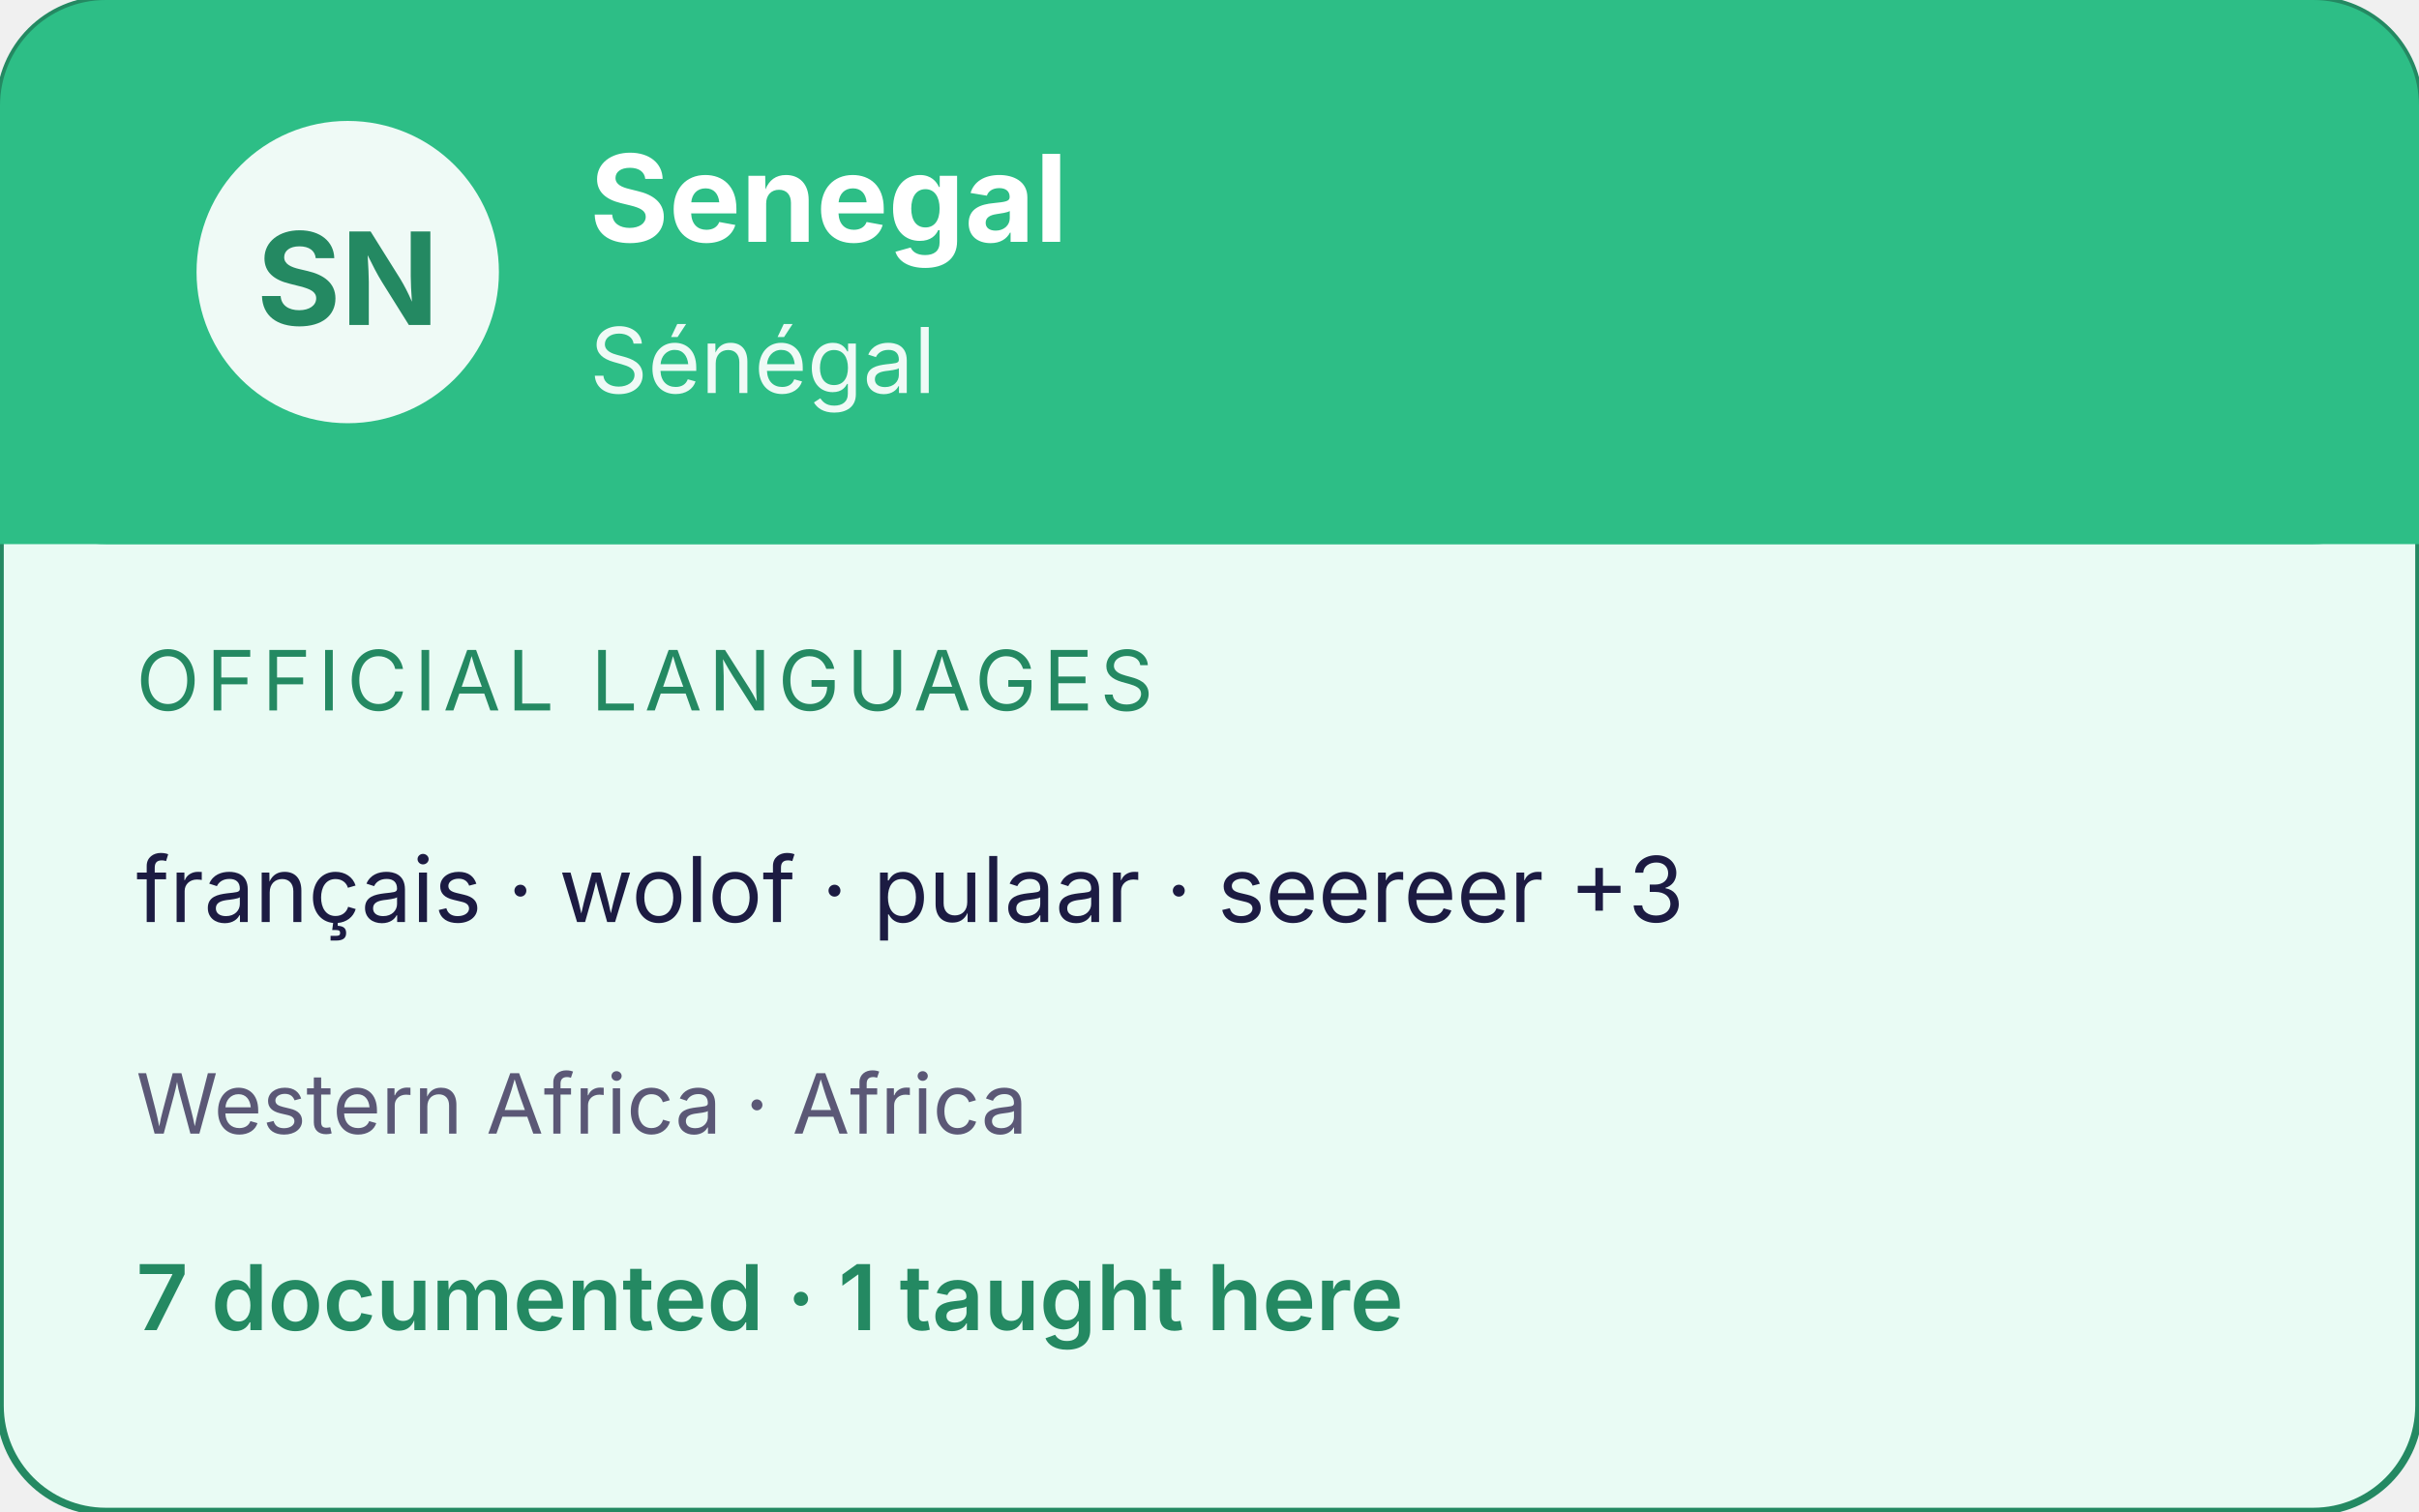
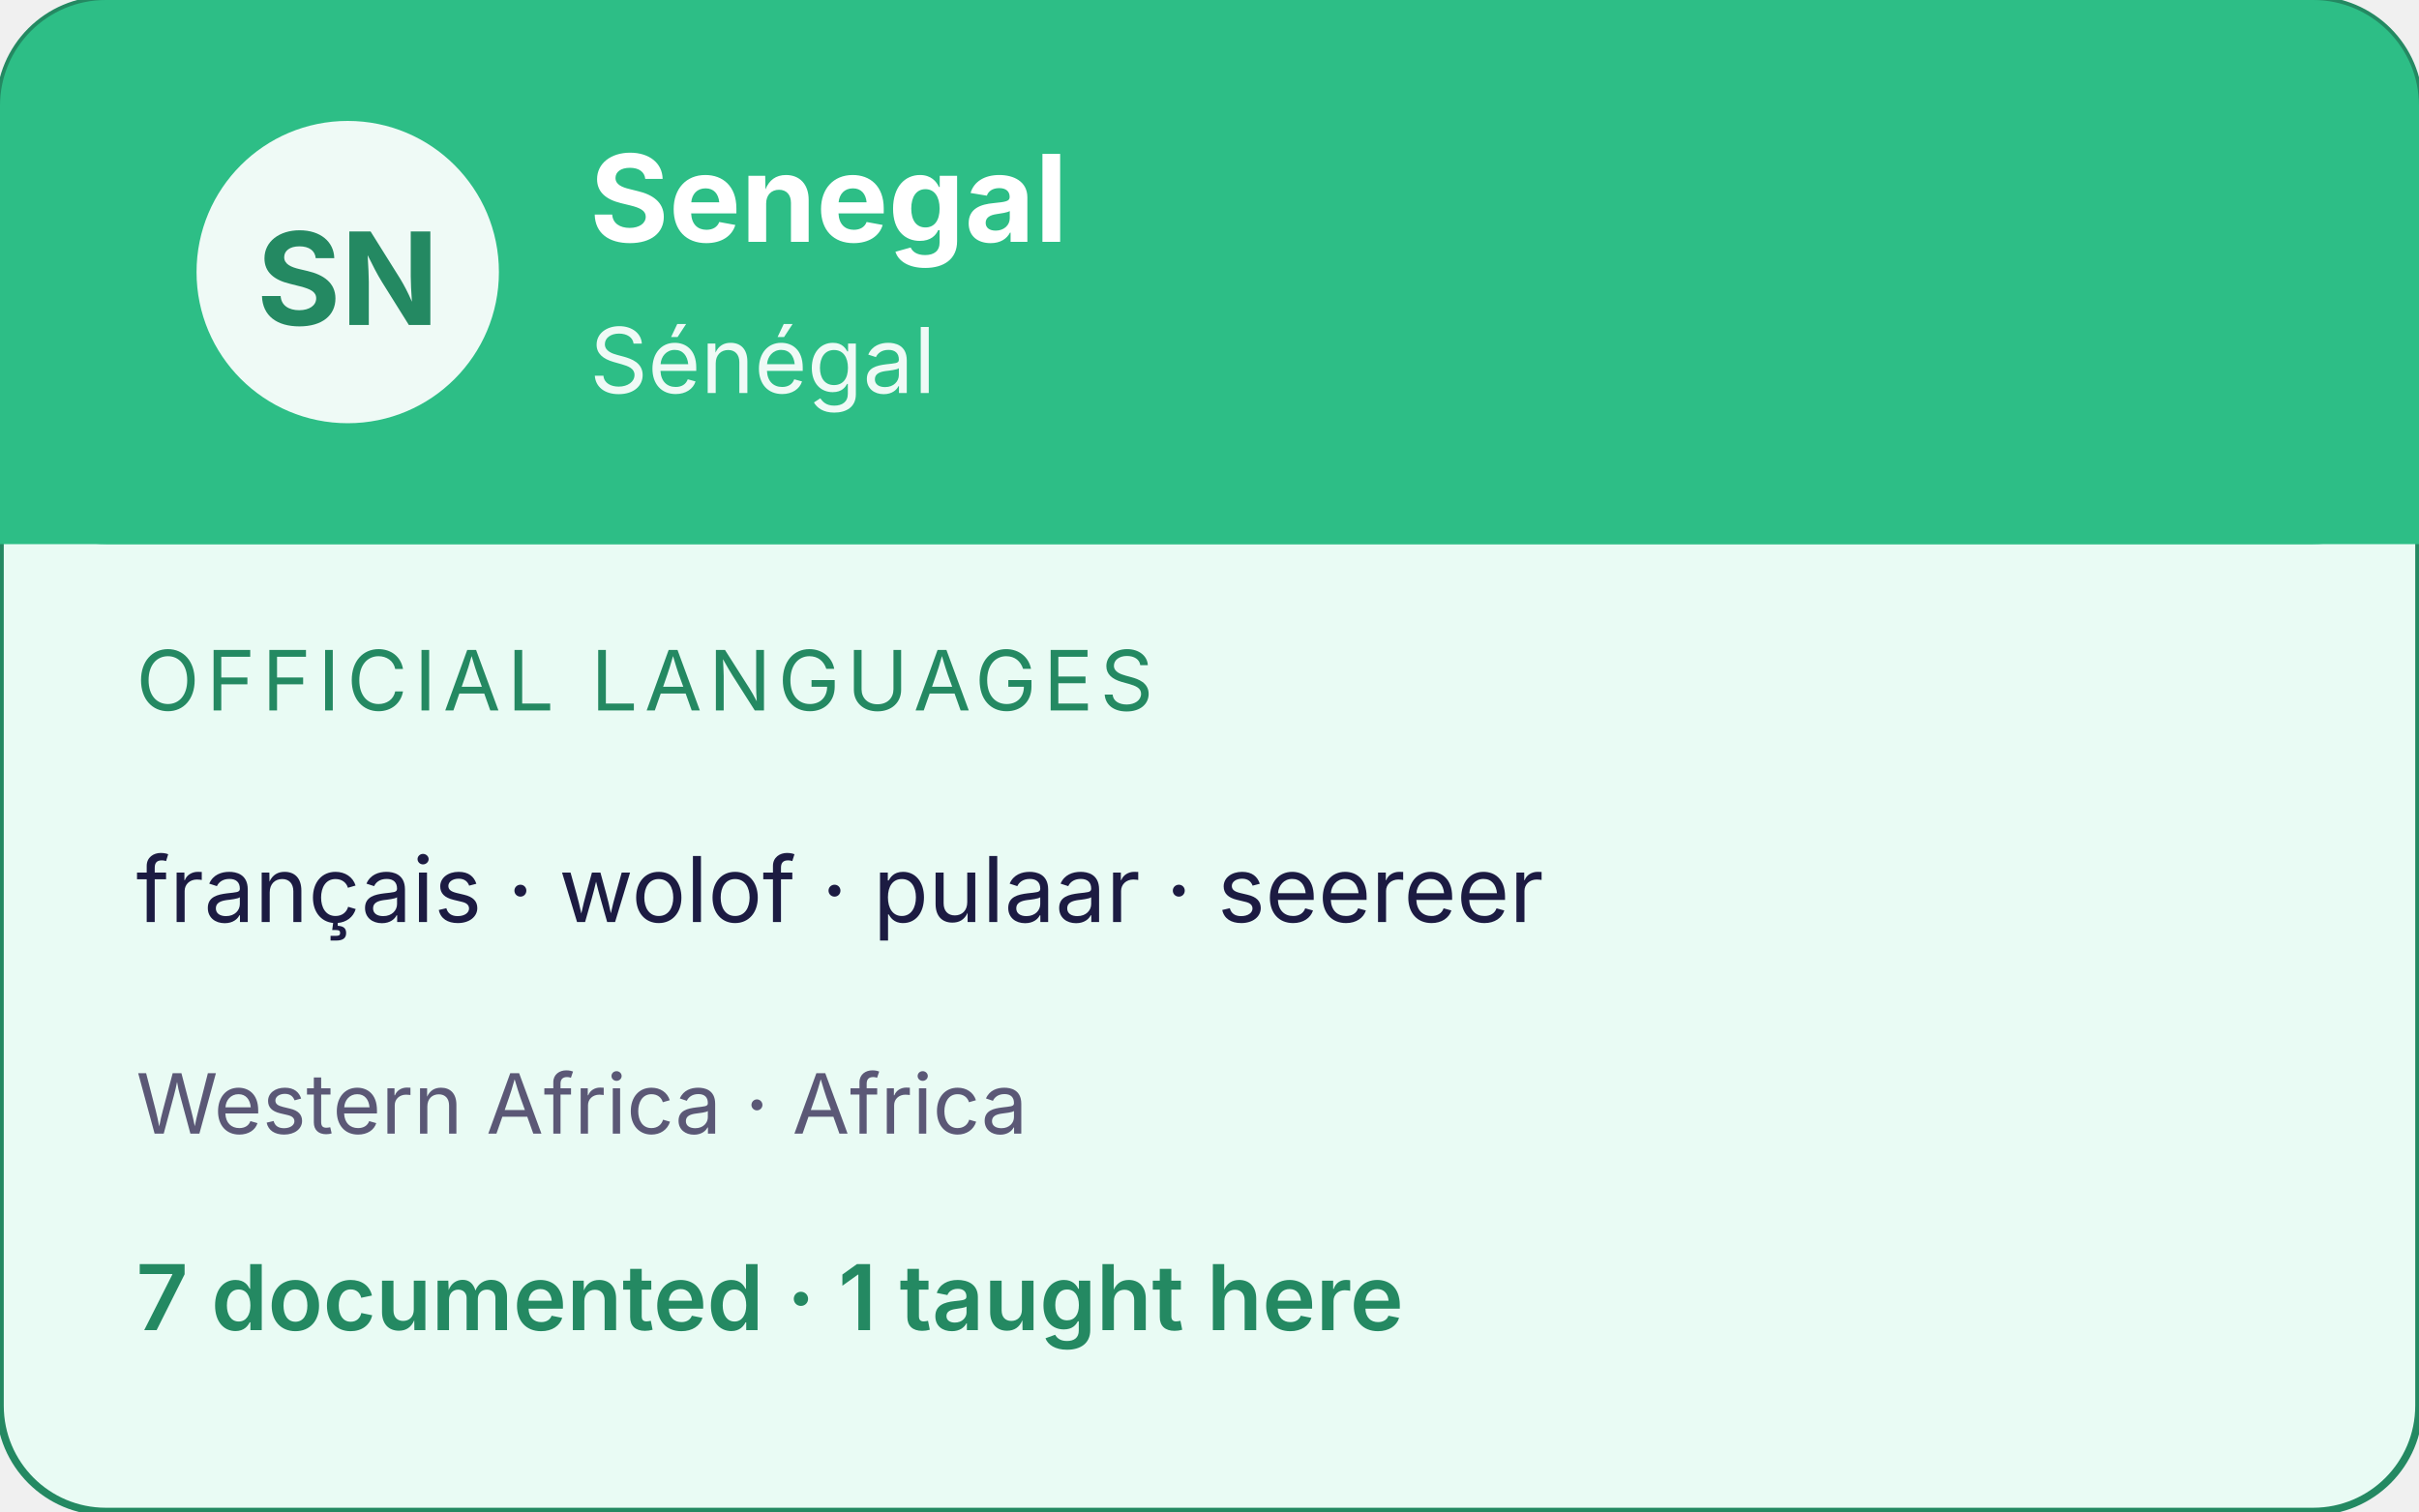
<svg xmlns="http://www.w3.org/2000/svg" viewBox="0 0 320 200" width="320" height="200" role="img" aria-label="Senegal (SN): français, wolof, pulaar, seereer. 7 languages documented for this country, 1 of them has a course on EkGuru." font-family="system-ui,-apple-system,Segoe UI,sans-serif">
  <rect width="320" height="200" rx="14" fill="hsl(157 70% 95%)" stroke="hsl(157 58% 34%)" stroke-width="1" />
  <rect width="320" height="72" rx="14" fill="hsl(157 62% 46%)" />
  <rect y="58" width="320" height="14" fill="hsl(157 62% 46%)" />
  <circle cx="46" cy="36" r="20" fill="#fff" opacity=".92" />
  <text x="46" y="43" text-anchor="middle" font-size="17" font-weight="700" fill="hsl(157 58% 34%)">SN</text>
  <text x="78" y="32" font-size="16" font-weight="700" fill="#fff">Senegal</text>
  <text x="78" y="52" font-size="12" fill="#fff" opacity=".92">Sénégal</text>
  <text x="18" y="94" font-size="11" letter-spacing=".08em" fill="hsl(157 58% 34%)">OFFICIAL LANGUAGES</text>
-   <text x="18" y="122" font-size="12" fill="#1c1b42">français · wolof · pulaar · seereer +3</text>
+   <text x="18" y="122" font-size="12" fill="#1c1b42">français · wolof · pulaar · seereer</text>
  <text x="18" y="150" font-size="11" fill="#5b5876">Western Africa · Africa</text>
  <text x="18" y="176" font-size="12" font-weight="600" fill="hsl(157 58% 34%)">7 documented · 1 taught here</text>
</svg>
